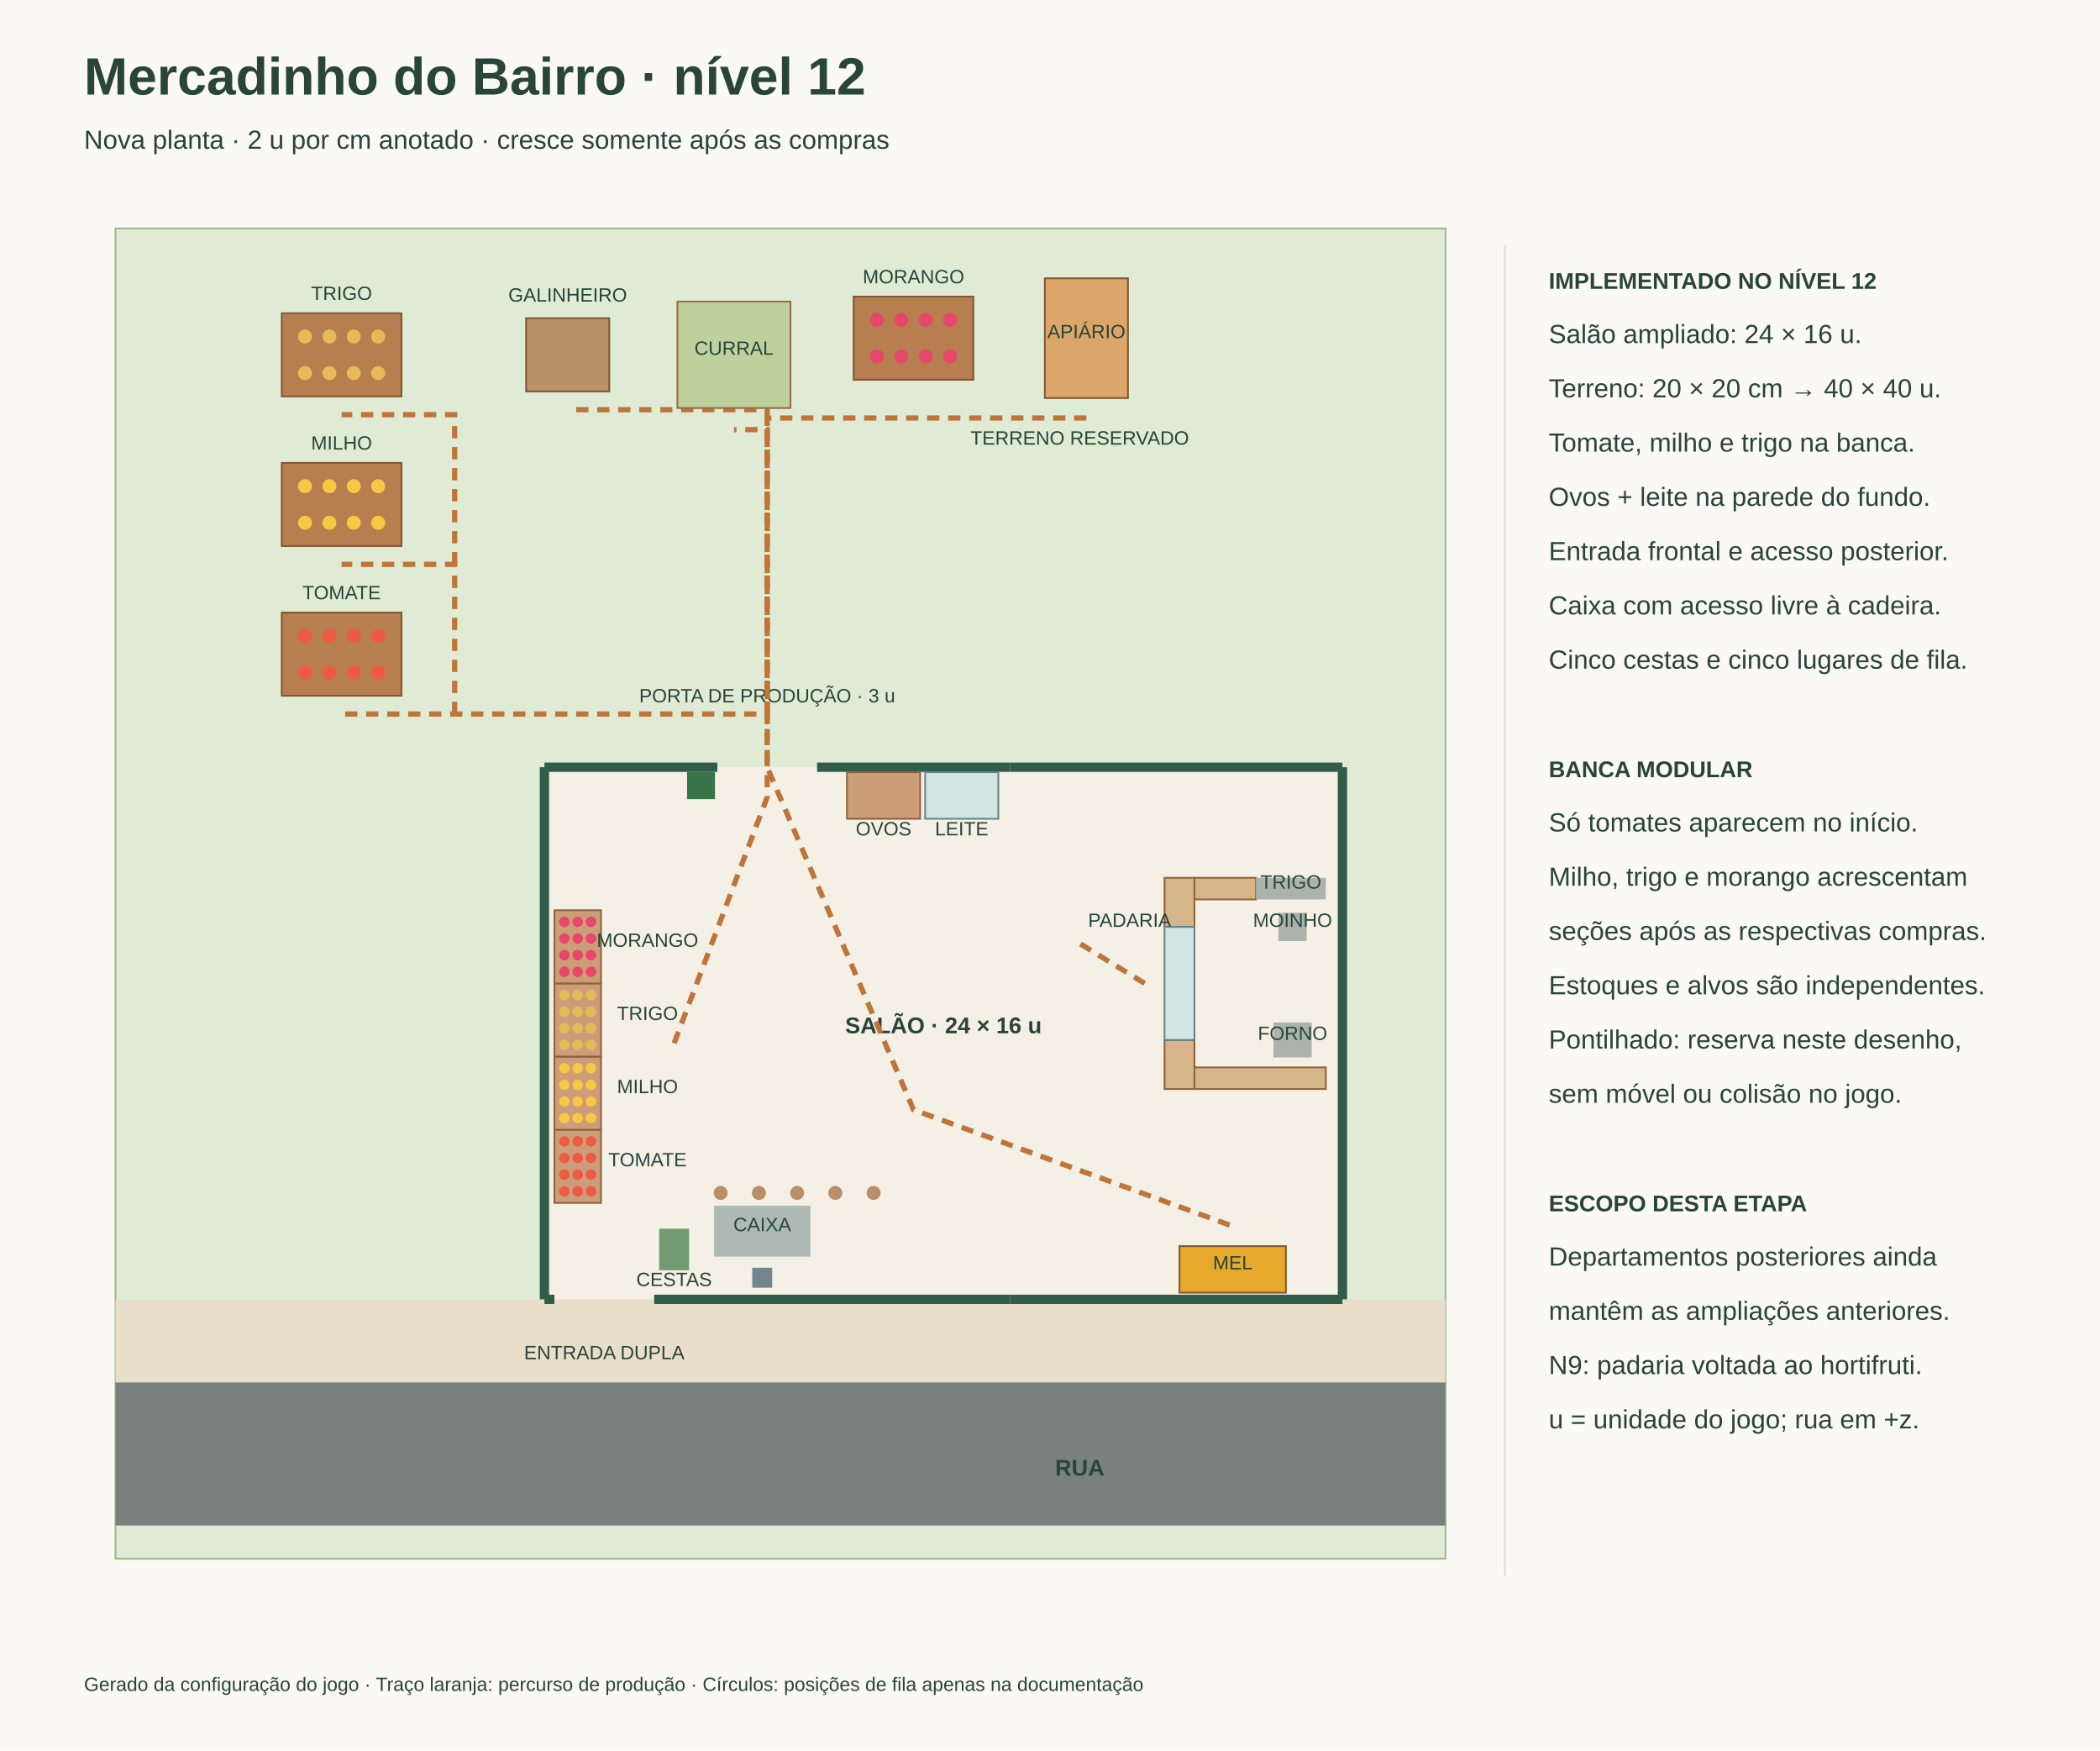
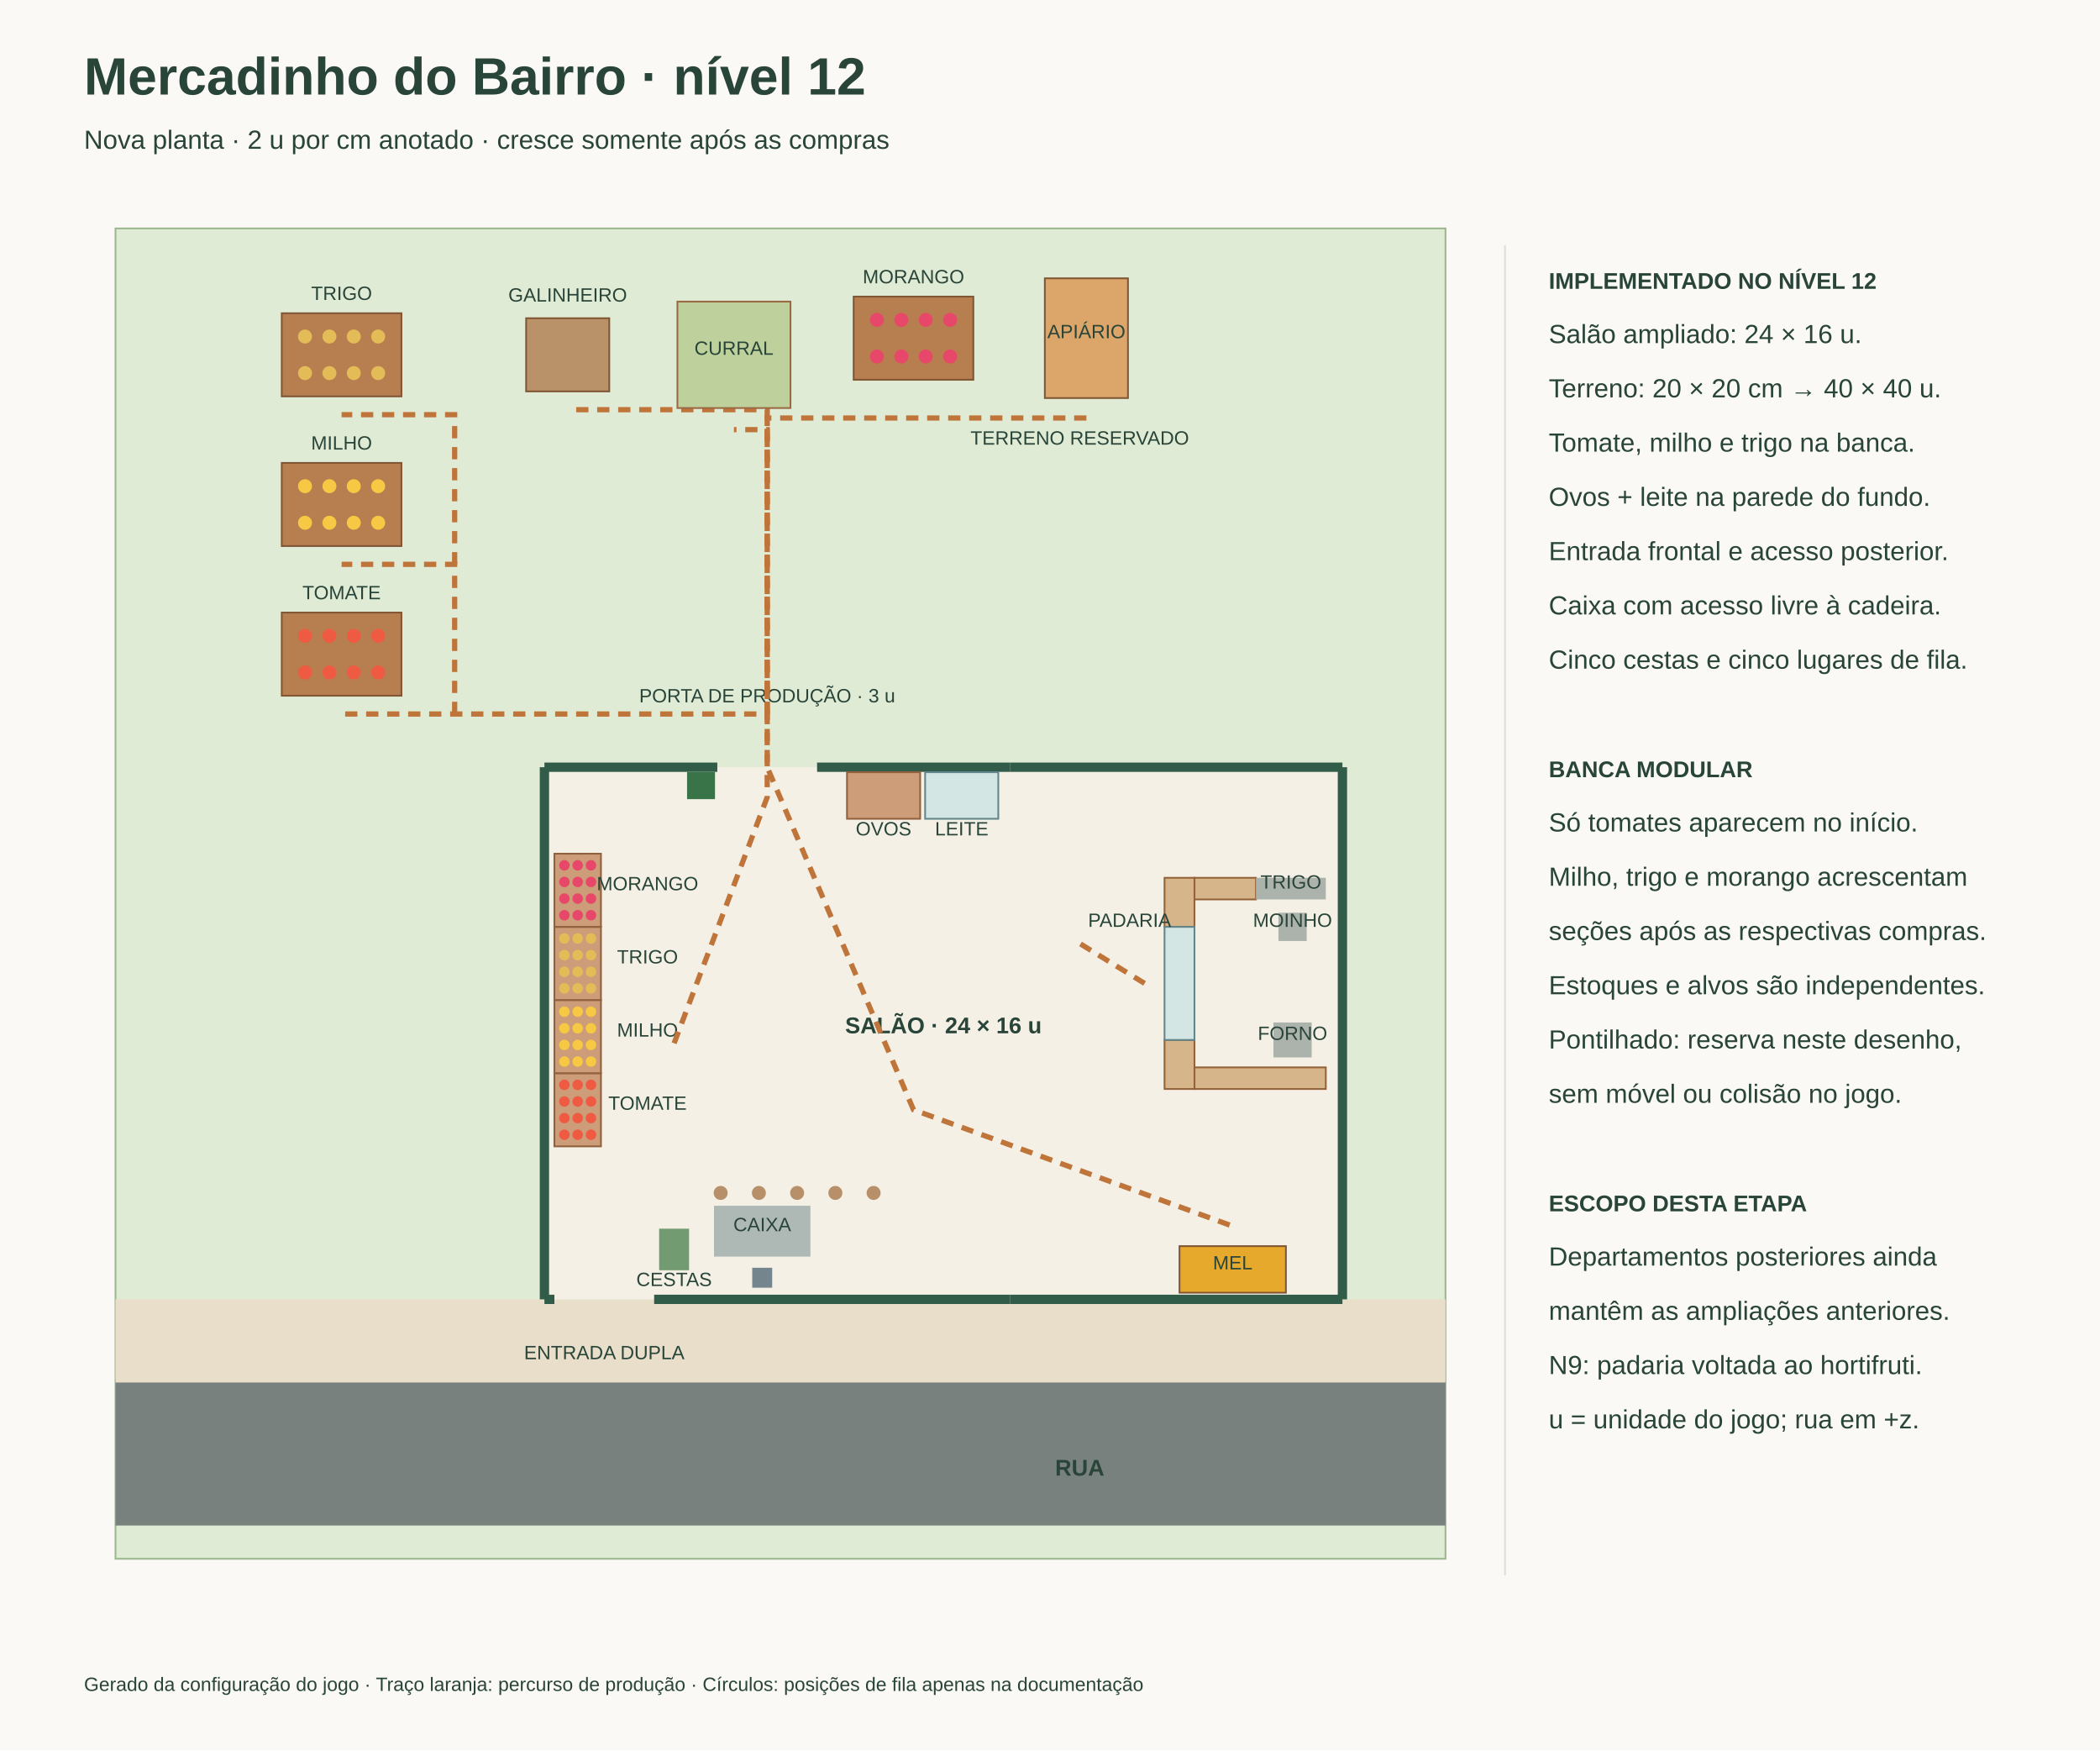
<svg xmlns="http://www.w3.org/2000/svg" width="1200" height="1000" viewBox="0 0 1200 1000" role="img" aria-labelledby="title desc">
  <style>text{font-family:Arial,sans-serif;fill:#294439}.title{font-size:30px;font-weight:bold}.label{font-size:13px;font-weight:bold}.note{font-size:15px}.small{font-size:11px}.wall{fill:#315c49}.route{fill:none;stroke:#bf743a;stroke-width:3;stroke-dasharray:7 5}</style>
  <rect width="1200" height="1000" fill="#faf9f5" />
  <text x="48" y="54" class="title">Mercadinho do Bairro · nível 12</text>
  <text x="48" y="85" class="note">Nova planta · 2 u por cm anotado · cresce somente após as compras</text>
  <rect x="66" y="130.5" width="760" height="760" fill="#dfebd4" stroke="#9cb88e" />
  <rect x="66" y="787.9" width="760" height="83.6" fill="#78817e" />
  <rect x="66" y="742.3" width="760" height="47.5" fill="#e8deca" />
  <text x="617" y="843" text-anchor="middle" class="label">RUA</text>
  <rect x="311.1" y="438.3" width="456" height="304" fill="#f4f0e5" />
  <rect x="311.1" y="435.64" width="98.8" height="5.32" fill="#315c49" />
  <rect x="466.9" y="435.64" width="110.2" height="5.32" fill="#315c49" />
  <rect x="308.44" y="438.3" width="5.32" height="304" fill="#315c49" />
  <rect x="311.1" y="739.64" width="5.7" height="5.32" fill="#315c49" />
  <rect x="373.8" y="739.64" width="203.3" height="5.32" fill="#315c49" />
  <rect x="577.1" y="435.64" width="190" height="5.32" fill="#315c49" />
  <rect x="577.1" y="739.64" width="190" height="5.32" fill="#315c49" />
  <rect x="764.44" y="438.3" width="5.32" height="304" fill="#315c49" />
  <rect x="392.61" y="440.96" width="15.96" height="15.58" fill="#387448" />
  <rect x="376.65" y="701.925" width="17.1" height="23.75" fill="#739b72" />
  <text x="385.2" y="734.7" text-anchor="middle" class="small">CESTAS</text>
  <rect x="408" y="688.815" width="55.1" height="29.07" fill="#aeb9b5" />
  <text x="435.55" y="703.35" text-anchor="middle" class="small">CAIXA</text>
  <rect x="429.85" y="724.25" width="11.4" height="11.4" fill="#74858d" />
-   <rect x="316.8" y="645.4" width="26.6" height="41.8" fill="#cc9d78" stroke="#91603c" />
-   <circle cx="322.5" cy="652.05" r="3" fill="#ef5a42" />
-   <circle cx="330.1" cy="652.05" r="3" fill="#ef5a42" />
-   <circle cx="337.7" cy="652.05" r="3" fill="#ef5a42" />
-   <circle cx="322.5" cy="661.55" r="3" fill="#ef5a42" />
-   <circle cx="330.1" cy="661.55" r="3" fill="#ef5a42" />
-   <circle cx="337.7" cy="661.55" r="3" fill="#ef5a42" />
-   <circle cx="322.5" cy="671.05" r="3" fill="#ef5a42" />
-   <circle cx="330.1" cy="671.05" r="3" fill="#ef5a42" />
-   <circle cx="337.7" cy="671.05" r="3" fill="#ef5a42" />
-   <circle cx="322.5" cy="680.55" r="3" fill="#ef5a42" />
-   <circle cx="330.1" cy="680.55" r="3" fill="#ef5a42" />
-   <circle cx="337.7" cy="680.55" r="3" fill="#ef5a42" />
-   <text x="370" y="666.3" text-anchor="middle" class="small">TOMATE</text>
+   <rect x="316.8" y="613.1" width="26.6" height="41.8" fill="#cc9d78" stroke="#91603c" />
+   <circle cx="322.5" cy="619.75" r="3" fill="#ef5a42" />
+   <circle cx="330.1" cy="619.75" r="3" fill="#ef5a42" />
+   <circle cx="337.7" cy="619.75" r="3" fill="#ef5a42" />
+   <circle cx="322.5" cy="629.25" r="3" fill="#ef5a42" />
+   <circle cx="330.1" cy="629.25" r="3" fill="#ef5a42" />
+   <circle cx="337.7" cy="629.25" r="3" fill="#ef5a42" />
+   <circle cx="322.5" cy="638.75" r="3" fill="#ef5a42" />
+   <circle cx="330.1" cy="638.75" r="3" fill="#ef5a42" />
+   <circle cx="337.7" cy="638.75" r="3" fill="#ef5a42" />
+   <circle cx="322.5" cy="648.25" r="3" fill="#ef5a42" />
+   <circle cx="330.1" cy="648.25" r="3" fill="#ef5a42" />
+   <circle cx="337.7" cy="648.25" r="3" fill="#ef5a42" />
+   <text x="370" y="634" text-anchor="middle" class="small">TOMATE</text>
  <rect x="161" y="349.95" width="68.4" height="47.5" fill="#b77e50" stroke="#805634" />
  <circle cx="174.3" cy="363.25" r="4" fill="#ef5a42" />
  <circle cx="188.233" cy="363.25" r="4" fill="#ef5a42" />
  <circle cx="202.167" cy="363.25" r="4" fill="#ef5a42" />
  <circle cx="216.1" cy="363.25" r="4" fill="#ef5a42" />
  <circle cx="174.3" cy="384.15" r="4" fill="#ef5a42" />
  <circle cx="188.233" cy="384.15" r="4" fill="#ef5a42" />
  <circle cx="202.167" cy="384.15" r="4" fill="#ef5a42" />
  <circle cx="216.1" cy="384.15" r="4" fill="#ef5a42" />
  <text x="195.2" y="342.35" text-anchor="middle" class="small">TOMATE</text>
-   <rect x="316.8" y="603.6" width="26.6" height="41.8" fill="#cc9d78" stroke="#91603c" />
-   <circle cx="322.5" cy="610.25" r="3" fill="#f6c844" />
-   <circle cx="330.1" cy="610.25" r="3" fill="#f6c844" />
-   <circle cx="337.7" cy="610.25" r="3" fill="#f6c844" />
-   <circle cx="322.5" cy="619.75" r="3" fill="#f6c844" />
-   <circle cx="330.1" cy="619.75" r="3" fill="#f6c844" />
-   <circle cx="337.7" cy="619.75" r="3" fill="#f6c844" />
-   <circle cx="322.5" cy="629.25" r="3" fill="#f6c844" />
-   <circle cx="330.1" cy="629.25" r="3" fill="#f6c844" />
-   <circle cx="337.7" cy="629.25" r="3" fill="#f6c844" />
-   <circle cx="322.5" cy="638.75" r="3" fill="#f6c844" />
-   <circle cx="330.1" cy="638.75" r="3" fill="#f6c844" />
-   <circle cx="337.7" cy="638.75" r="3" fill="#f6c844" />
-   <text x="370" y="624.5" text-anchor="middle" class="small">MILHO</text>
+   <rect x="316.8" y="571.3" width="26.6" height="41.8" fill="#cc9d78" stroke="#91603c" />
+   <circle cx="322.5" cy="577.95" r="3" fill="#f6c844" />
+   <circle cx="330.1" cy="577.95" r="3" fill="#f6c844" />
+   <circle cx="337.7" cy="577.95" r="3" fill="#f6c844" />
+   <circle cx="322.5" cy="587.45" r="3" fill="#f6c844" />
+   <circle cx="330.1" cy="587.45" r="3" fill="#f6c844" />
+   <circle cx="337.7" cy="587.45" r="3" fill="#f6c844" />
+   <circle cx="322.5" cy="596.95" r="3" fill="#f6c844" />
+   <circle cx="330.1" cy="596.95" r="3" fill="#f6c844" />
+   <circle cx="337.7" cy="596.95" r="3" fill="#f6c844" />
+   <circle cx="322.5" cy="606.45" r="3" fill="#f6c844" />
+   <circle cx="330.1" cy="606.45" r="3" fill="#f6c844" />
+   <circle cx="337.7" cy="606.45" r="3" fill="#f6c844" />
+   <text x="370" y="592.2" text-anchor="middle" class="small">MILHO</text>
  <rect x="161" y="264.45" width="68.4" height="47.5" fill="#b77e50" stroke="#805634" />
  <circle cx="174.3" cy="277.75" r="4" fill="#f6c844" />
  <circle cx="188.233" cy="277.75" r="4" fill="#f6c844" />
  <circle cx="202.167" cy="277.75" r="4" fill="#f6c844" />
  <circle cx="216.1" cy="277.75" r="4" fill="#f6c844" />
  <circle cx="174.3" cy="298.65" r="4" fill="#f6c844" />
  <circle cx="188.233" cy="298.65" r="4" fill="#f6c844" />
  <circle cx="202.167" cy="298.65" r="4" fill="#f6c844" />
  <circle cx="216.1" cy="298.65" r="4" fill="#f6c844" />
  <text x="195.2" y="256.85" text-anchor="middle" class="small">MILHO</text>
-   <rect x="316.8" y="561.8" width="26.6" height="41.8" fill="#cc9d78" stroke="#91603c" />
-   <circle cx="322.5" cy="568.45" r="3" fill="#e4bc57" />
-   <circle cx="330.1" cy="568.45" r="3" fill="#e4bc57" />
-   <circle cx="337.7" cy="568.45" r="3" fill="#e4bc57" />
-   <circle cx="322.5" cy="577.95" r="3" fill="#e4bc57" />
-   <circle cx="330.1" cy="577.95" r="3" fill="#e4bc57" />
-   <circle cx="337.7" cy="577.95" r="3" fill="#e4bc57" />
-   <circle cx="322.5" cy="587.45" r="3" fill="#e4bc57" />
-   <circle cx="330.1" cy="587.45" r="3" fill="#e4bc57" />
-   <circle cx="337.7" cy="587.45" r="3" fill="#e4bc57" />
-   <circle cx="322.5" cy="596.95" r="3" fill="#e4bc57" />
-   <circle cx="330.1" cy="596.95" r="3" fill="#e4bc57" />
-   <circle cx="337.7" cy="596.95" r="3" fill="#e4bc57" />
-   <text x="370" y="582.7" text-anchor="middle" class="small">TRIGO</text>
+   <rect x="316.8" y="529.5" width="26.6" height="41.8" fill="#cc9d78" stroke="#91603c" />
+   <circle cx="322.5" cy="536.15" r="3" fill="#e4bc57" />
+   <circle cx="330.1" cy="536.15" r="3" fill="#e4bc57" />
+   <circle cx="337.7" cy="536.15" r="3" fill="#e4bc57" />
+   <circle cx="322.5" cy="545.65" r="3" fill="#e4bc57" />
+   <circle cx="330.1" cy="545.65" r="3" fill="#e4bc57" />
+   <circle cx="337.7" cy="545.65" r="3" fill="#e4bc57" />
+   <circle cx="322.5" cy="555.15" r="3" fill="#e4bc57" />
+   <circle cx="330.1" cy="555.15" r="3" fill="#e4bc57" />
+   <circle cx="337.7" cy="555.15" r="3" fill="#e4bc57" />
+   <circle cx="322.5" cy="564.65" r="3" fill="#e4bc57" />
+   <circle cx="330.1" cy="564.65" r="3" fill="#e4bc57" />
+   <circle cx="337.7" cy="564.65" r="3" fill="#e4bc57" />
+   <text x="370" y="550.4" text-anchor="middle" class="small">TRIGO</text>
  <rect x="161" y="178.95" width="68.4" height="47.5" fill="#b77e50" stroke="#805634" />
  <circle cx="174.3" cy="192.25" r="4" fill="#e4bc57" />
  <circle cx="188.233" cy="192.25" r="4" fill="#e4bc57" />
  <circle cx="202.167" cy="192.25" r="4" fill="#e4bc57" />
  <circle cx="216.1" cy="192.25" r="4" fill="#e4bc57" />
  <circle cx="174.3" cy="213.15" r="4" fill="#e4bc57" />
  <circle cx="188.233" cy="213.15" r="4" fill="#e4bc57" />
  <circle cx="202.167" cy="213.15" r="4" fill="#e4bc57" />
  <circle cx="216.1" cy="213.15" r="4" fill="#e4bc57" />
  <text x="195.2" y="171.35" text-anchor="middle" class="small">TRIGO</text>
-   <rect x="316.8" y="520" width="26.6" height="41.8" fill="#cc9d78" stroke="#91603c" />
-   <circle cx="322.5" cy="526.65" r="3" fill="#e74769" />
-   <circle cx="330.1" cy="526.65" r="3" fill="#e74769" />
-   <circle cx="337.7" cy="526.65" r="3" fill="#e74769" />
-   <circle cx="322.5" cy="536.15" r="3" fill="#e74769" />
-   <circle cx="330.1" cy="536.15" r="3" fill="#e74769" />
-   <circle cx="337.7" cy="536.15" r="3" fill="#e74769" />
-   <circle cx="322.5" cy="545.65" r="3" fill="#e74769" />
-   <circle cx="330.1" cy="545.65" r="3" fill="#e74769" />
-   <circle cx="337.7" cy="545.65" r="3" fill="#e74769" />
-   <circle cx="322.5" cy="555.15" r="3" fill="#e74769" />
-   <circle cx="330.1" cy="555.15" r="3" fill="#e74769" />
-   <circle cx="337.7" cy="555.15" r="3" fill="#e74769" />
-   <text x="370" y="540.9" text-anchor="middle" class="small">MORANGO</text>
+   <rect x="316.8" y="487.7" width="26.6" height="41.8" fill="#cc9d78" stroke="#91603c" />
+   <circle cx="322.5" cy="494.35" r="3" fill="#e74769" />
+   <circle cx="330.1" cy="494.35" r="3" fill="#e74769" />
+   <circle cx="337.7" cy="494.35" r="3" fill="#e74769" />
+   <circle cx="322.5" cy="503.85" r="3" fill="#e74769" />
+   <circle cx="330.1" cy="503.85" r="3" fill="#e74769" />
+   <circle cx="337.7" cy="503.85" r="3" fill="#e74769" />
+   <circle cx="322.5" cy="513.35" r="3" fill="#e74769" />
+   <circle cx="330.1" cy="513.35" r="3" fill="#e74769" />
+   <circle cx="337.7" cy="513.35" r="3" fill="#e74769" />
+   <circle cx="322.5" cy="522.85" r="3" fill="#e74769" />
+   <circle cx="330.1" cy="522.85" r="3" fill="#e74769" />
+   <circle cx="337.7" cy="522.85" r="3" fill="#e74769" />
+   <text x="370" y="508.6" text-anchor="middle" class="small">MORANGO</text>
  <rect x="487.8" y="169.45" width="68.4" height="47.5" fill="#b77e50" stroke="#805634" />
  <circle cx="501.1" cy="182.75" r="4" fill="#e74769" />
  <circle cx="515.033" cy="182.75" r="4" fill="#e74769" />
  <circle cx="528.967" cy="182.75" r="4" fill="#e74769" />
  <circle cx="542.9" cy="182.75" r="4" fill="#e74769" />
  <circle cx="501.1" cy="203.65" r="4" fill="#e74769" />
  <circle cx="515.033" cy="203.65" r="4" fill="#e74769" />
  <circle cx="528.967" cy="203.65" r="4" fill="#e74769" />
  <circle cx="542.9" cy="203.65" r="4" fill="#e74769" />
  <text x="522" y="161.85" text-anchor="middle" class="small">MORANGO</text>
  <path d="M385.2,596L438.4,455.4L438.4,407.9L195.2,407.9" class="route" />
  <path d="M259.8,322.4L259.8,236.9L195.2,236.9" class="route" />
  <path d="M259.8,407.9L259.8,322.4L195.2,322.4" class="route" />
  <rect x="484" y="441.15" width="41.8" height="26.6" fill="#cc9d78" stroke="#91603c" />
  <text x="504.9" y="477.25" text-anchor="middle" class="small">OVOS</text>
  <rect x="300.65" y="181.8" width="47.5" height="41.8" fill="#b99269" stroke="#805634" />
  <text x="324.4" y="172.3" text-anchor="middle" class="small">GALINHEIRO</text>
  <path d="M438.4,407.9L438.4,234.05L324.4,234.05" class="route" />
  <text x="438.4" y="401.25" text-anchor="middle" class="small">PORTA DE PRODUÇÃO · 3 u</text>
  <rect x="528.65" y="441.15" width="41.8" height="26.6" fill="#d3e6e3" stroke="#63868d" />
  <text x="549.55" y="477.25" text-anchor="middle" class="small">LEITE</text>
  <rect x="387.1" y="172.3" width="64.6" height="60.8" fill="#bed19d" stroke="#9b6a43" />
  <text x="419.4" y="202.7" text-anchor="middle" class="small">CURRAL</text>
  <path d="M438.4,407.9L438.4,245.45L419.4,245.45" class="route" />
  <text x="345.3" y="776.5" text-anchor="middle" class="small">ENTRADA DUPLA</text>
  <circle cx="411.8" cy="681.5" r="4" fill="#b79069" />
  <circle cx="433.65" cy="681.5" r="4" fill="#b79069" />
  <circle cx="455.5" cy="681.5" r="4" fill="#b79069" />
  <circle cx="477.35" cy="681.5" r="4" fill="#b79069" />
  <circle cx="499.2" cy="681.5" r="4" fill="#b79069" />
  <text x="617" y="254" text-anchor="middle" class="small">TERRENO RESERVADO</text>
  <text x="539.1" y="590.3" text-anchor="middle" class="label">SALÃO · 24 × 16 u</text>
  <rect x="682.55" y="609.775" width="75.05" height="12.35" fill="#d7b58a" stroke="#936238" />
  <rect x="682.55" y="501.475" width="35.15" height="12.35" fill="#d7b58a" stroke="#936238" />
  <rect x="665.45" y="501.475" width="17.1" height="28.025" fill="#d7b58a" stroke="#936238" />
  <rect x="665.45" y="594.1" width="17.1" height="28.025" fill="#d7b58a" stroke="#936238" />
  <rect x="665.45" y="529.5" width="17.1" height="64.6" fill="#d3e6e3" stroke="#63868d" />
  <rect x="717.7" y="501.475" width="39.9" height="12.35" fill="#acb3ad" />
  <text x="737.65" y="507.65" text-anchor="middle" class="small">TRIGO</text>
  <rect x="730.525" y="521.425" width="16.15" height="16.15" fill="#acb3ad" />
  <text x="738.6" y="529.5" text-anchor="middle" class="small">MOINHO</text>
  <rect x="727.675" y="584.125" width="21.85" height="19.95" fill="#acb3ad" />
  <text x="738.6" y="594.1" text-anchor="middle" class="small">FORNO</text>
  <text x="645.5" y="529.5" text-anchor="middle" class="small">PADARIA</text>
  <path d="M654.05,561.8L617,539" class="route" />
  <rect x="597.05" y="159" width="47.5" height="68.4" fill="#dca66a" stroke="#805634" />
  <text x="620.8" y="193.2" text-anchor="middle" class="small">APIÁRIO</text>
  <rect x="674" y="711.9" width="60.8" height="26.6" fill="#e7a92b" stroke="#805634" />
  <text x="704.4" y="725.2" text-anchor="middle" class="small">MEL</text>
  <path d="M620.8,238.8L438.4,238.8L438.4,438.3L522,634L704.4,700.5" class="route" />
  <path d="M860 140V900" stroke="#dedfd7" />
  <text x="885" y="165" class="label">IMPLEMENTADO NO NÍVEL 12</text>
  <text x="885" y="196" class="note">Salão ampliado: 24 × 16 u.</text>
  <text x="885" y="227" class="note">Terreno: 20 × 20 cm → 40 × 40 u.</text>
  <text x="885" y="258" class="note">Tomate, milho e trigo na banca.</text>
  <text x="885" y="289" class="note">Ovos + leite na parede do fundo.</text>
  <text x="885" y="320" class="note">Entrada frontal e acesso posterior.</text>
  <text x="885" y="351" class="note">Caixa com acesso livre à cadeira.</text>
  <text x="885" y="382" class="note">Cinco cestas e cinco lugares de fila.</text>
  <text x="885" y="413" class="note" />
  <text x="885" y="444" class="label">BANCA MODULAR</text>
  <text x="885" y="475" class="note">Só tomates aparecem no início.</text>
  <text x="885" y="506" class="note">Milho, trigo e morango acrescentam</text>
  <text x="885" y="537" class="note">seções após as respectivas compras.</text>
  <text x="885" y="568" class="note">Estoques e alvos são independentes.</text>
  <text x="885" y="599" class="note">Pontilhado: reserva neste desenho,</text>
  <text x="885" y="630" class="note">sem móvel ou colisão no jogo.</text>
  <text x="885" y="661" class="note" />
  <text x="885" y="692" class="label">ESCOPO DESTA ETAPA</text>
  <text x="885" y="723" class="note">Departamentos posteriores ainda</text>
  <text x="885" y="754" class="note">mantêm as ampliações anteriores.</text>
  <text x="885" y="785" class="note">N9: padaria voltada ao hortifruti.</text>
  <text x="885" y="816" class="note">u = unidade do jogo; rua em +z.</text>
  <text x="48" y="966" class="small">Gerado da configuração do jogo · Traço laranja: percurso de produção · Círculos: posições de fila apenas na documentação</text>
</svg>
